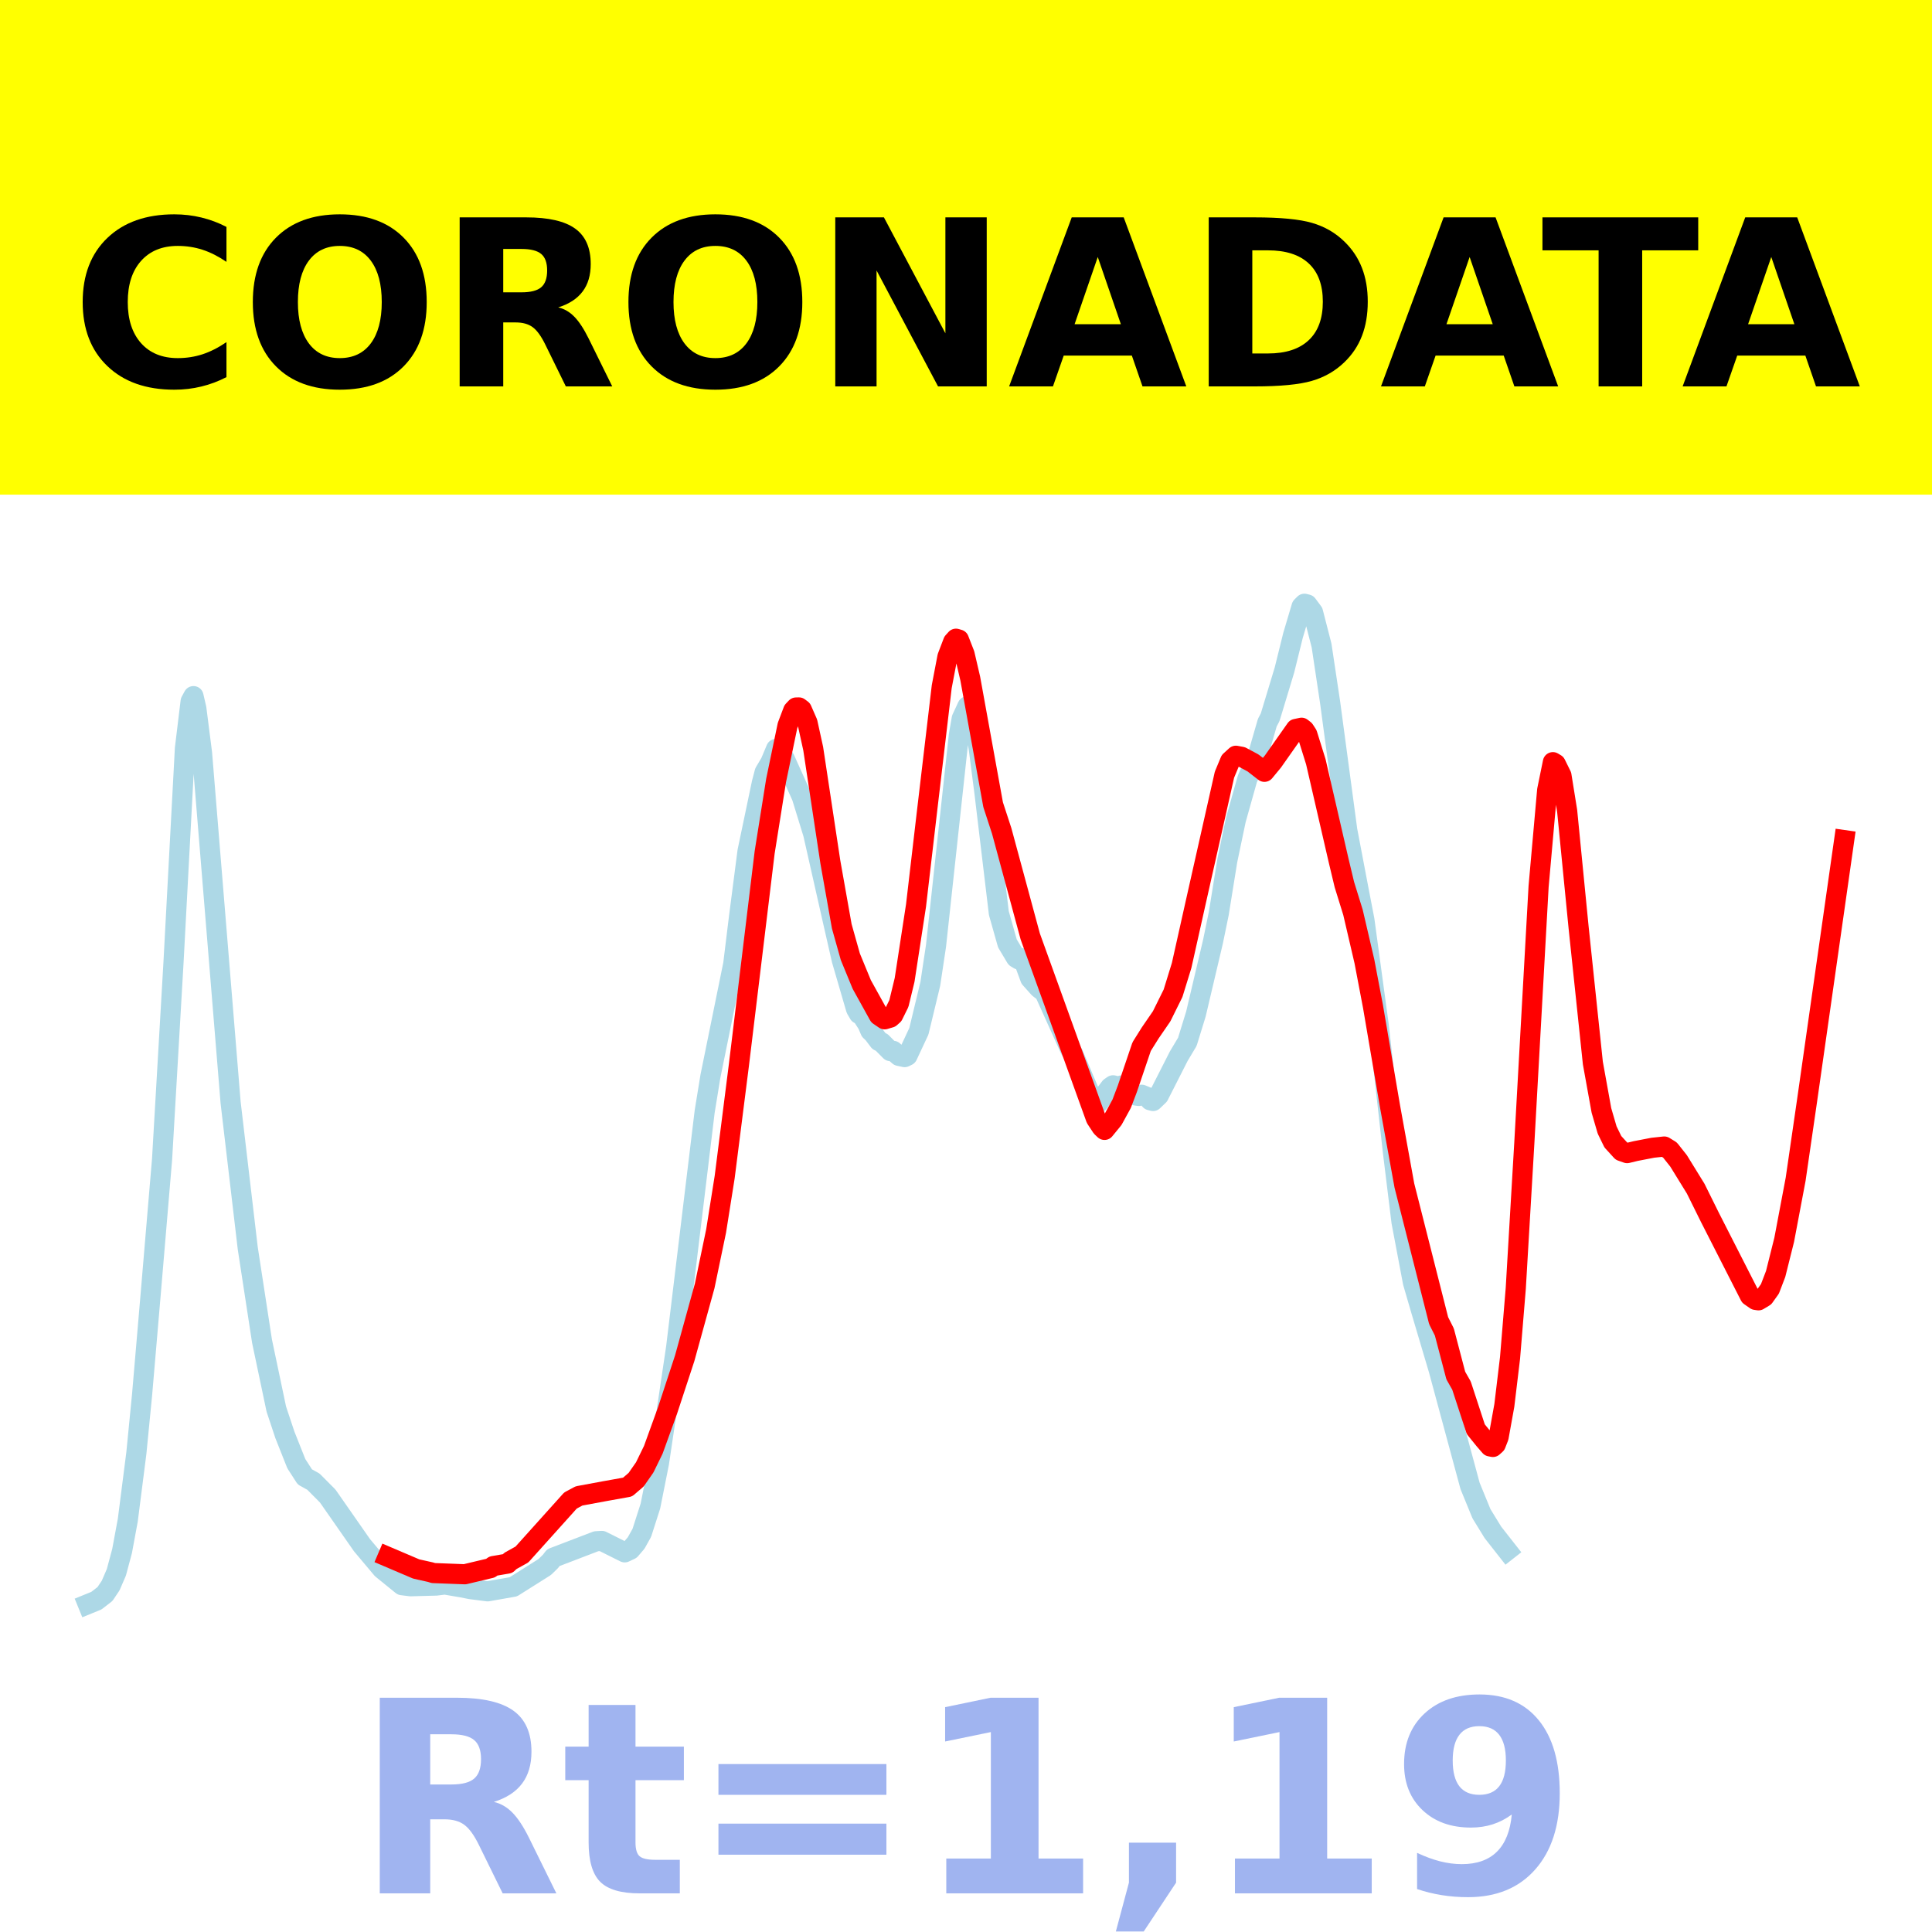
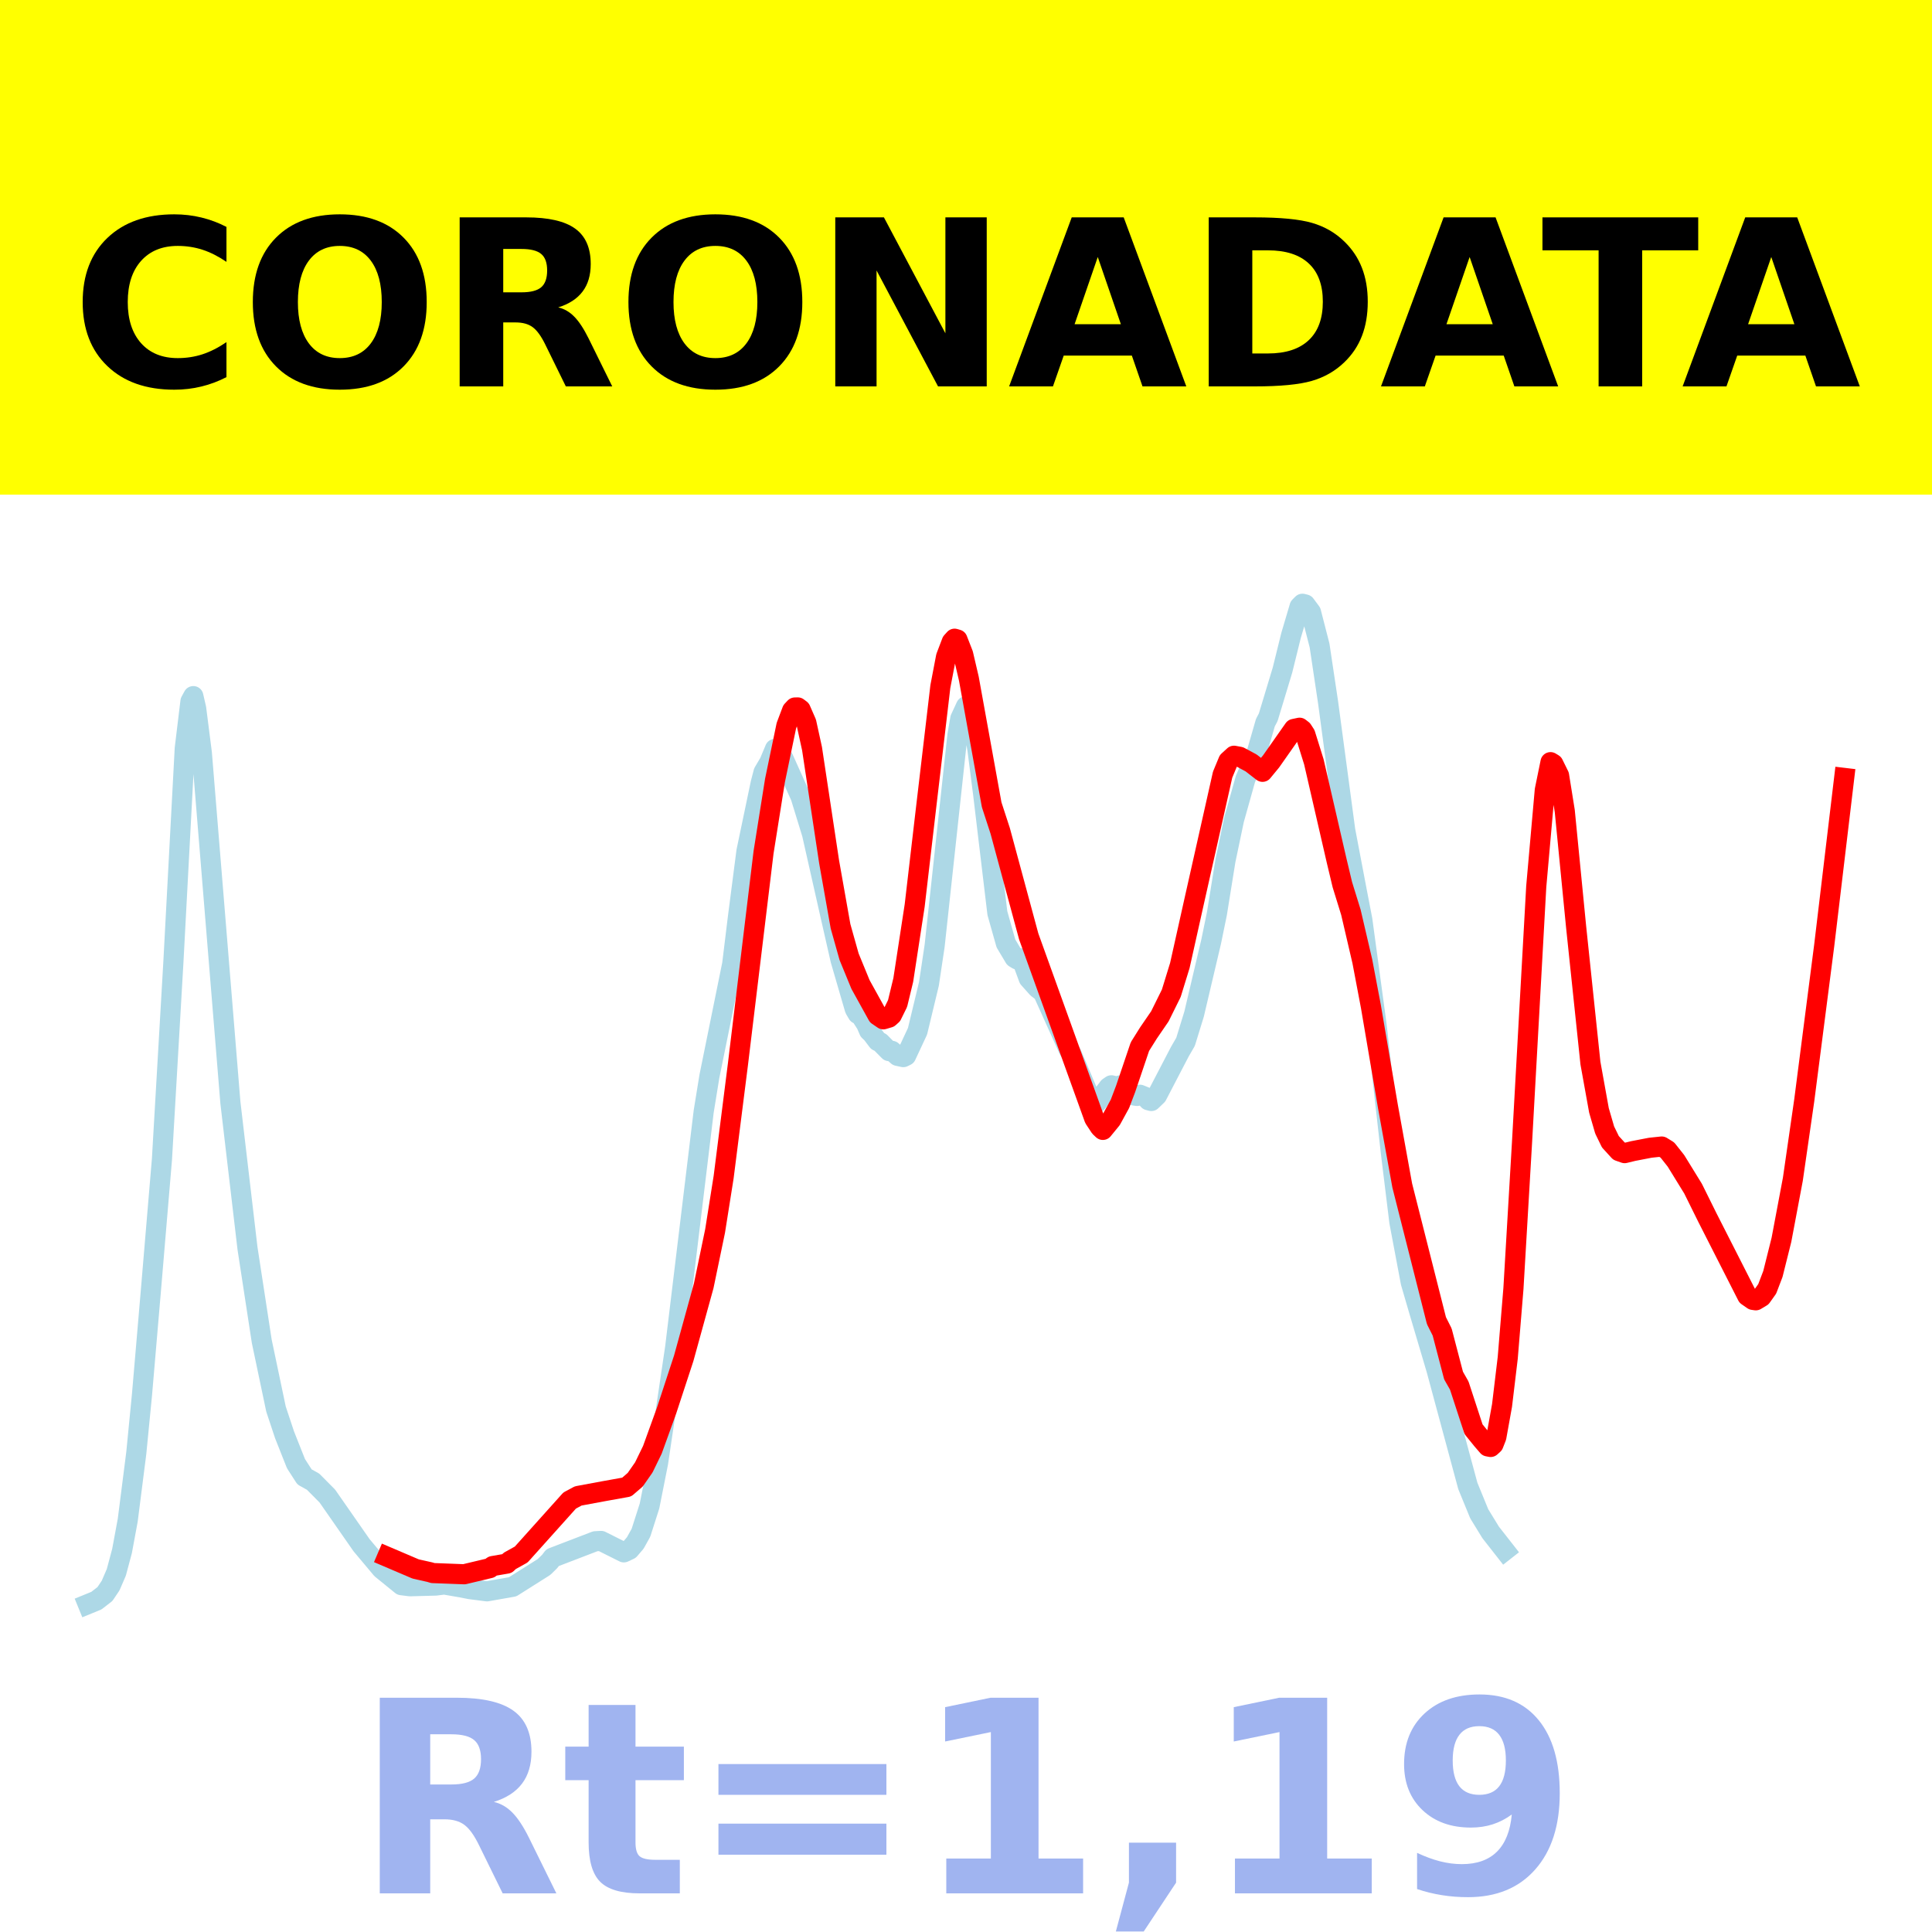
<svg xmlns="http://www.w3.org/2000/svg" xmlns:xlink="http://www.w3.org/1999/xlink" height="144pt" version="1.1" viewBox="0 0 144 144" width="144pt">
  <defs>
    <style type="text/css">*{stroke-linecap:butt;stroke-linejoin:round;}</style>
  </defs>
  <g id="figure_1">
    <g id="patch_1">
      <path d="M 0 144  L 144 144  L 144 0  L 0 0  z " style="fill:#ffffff;" />
    </g>
    <g id="axes_1">
      <g id="patch_2">
        <path d="M 0 144  L 144 144  L 144 0  L 0 0  z " style="fill:#ffffff;" />
      </g>
      <g id="line2d_1">
-         <path clip-path="url(#p9852c35837)" d="M 6.545 119.565  L 7.184 119.304  L 7.823 118.81  L 8.248 118.177  L 8.674 117.191  L 9.1 115.6  L 9.525 113.303  L 10.164 108.3  L 10.59 103.954  L 11.228 96.491  L 12.08 86.401  L 12.931 71.75  L 13.783 55.78  L 14.208 52.276  L 14.421 51.885  L 14.634 52.803  L 15.06 56.142  L 17.188 82.173  L 18.466 93.035  L 19.53 99.969  L 20.594 105.023  L 21.233 106.944  L 22.084 109.089  L 22.723 110.081  L 23.361 110.434  L 24.426 111.506  L 26.98 115.168  L 28.47 116.941  L 29.96 118.15  L 30.599 118.23  L 32.514 118.178  L 33.153 118.099  L 34.43 118.318  L 35.069 118.444  L 36.346 118.608  L 38.262 118.271  L 40.603 116.794  L 41.029 116.378  L 41.242 116.099  L 44.435 114.876  L 44.86 114.852  L 46.563 115.703  L 46.989 115.502  L 47.415 115.005  L 47.84 114.243  L 48.479 112.248  L 49.118 109.041  L 50.395 100.429  L 52.523 82.842  L 52.949 80.226  L 54.652 71.855  L 55.078 68.378  L 55.716 63.448  L 56.78 58.367  L 56.993 57.554  L 57.419 56.835  L 57.845 55.819  L 58.058 55.922  L 58.483 56.548  L 59.761 59.385  L 60.612 62.152  L 62.102 68.747  L 62.741 71.549  L 63.805 75.205  L 64.018 75.569  L 64.231 75.672  L 64.656 76.336  L 64.869 76.831  L 65.082 77.034  L 65.508 77.596  L 65.721 77.698  L 66.359 78.342  L 66.572 78.323  L 66.998 78.698  L 67.424 78.791  L 67.636 78.687  L 68.488 76.864  L 69.339 73.334  L 69.765 70.497  L 71.468 54.797  L 71.681 53.561  L 72.106 52.642  L 72.319 52.838  L 72.532 53.383  L 72.958 55.841  L 73.384 59.153  L 74.448 68.057  L 75.086 70.315  L 75.725 71.385  L 75.938 71.514  L 76.151 71.413  L 76.364 71.771  L 76.789 72.927  L 77.428 73.643  L 77.854 73.973  L 79.769 78.221  L 79.982 78.541  L 81.472 82.06  L 81.685 82.203  L 81.898 82.166  L 82.749 81.038  L 82.962 80.892  L 83.388 80.998  L 83.601 80.904  L 84.027 81.097  L 84.665 81.654  L 84.878 81.685  L 85.091 81.595  L 85.517 81.77  L 85.729 82.007  L 85.942 82.062  L 86.368 81.654  L 87.858 78.72  L 88.497 77.652  L 89.135 75.582  L 90.412 70.168  L 90.838 68.099  L 91.477 64.137  L 92.115 61.097  L 92.967 58.066  L 93.818 56.074  L 94.457 53.863  L 94.67 53.459  L 95.734 49.945  L 96.373 47.364  L 97.011 45.213  L 97.224 45  L 97.437 45.054  L 97.863 45.627  L 98.501 48.11  L 99.14 52.359  L 100.417 61.88  L 101.268 66.355  L 101.694 68.561  L 102.758 76.39  L 103.823 85.886  L 104.461 91.083  L 105.313 95.593  L 105.951 97.781  L 107.228 102.082  L 109.57 110.752  L 110.421 112.827  L 111.273 114.214  L 112.337 115.57  L 112.337 115.57  " style="fill:none;stroke:#add8e6;stroke-linecap:square;stroke-width:1.5;" />
+         <path clip-path="url(#pb70475ee0c)" d="M 6.545 119.565  L 7.183 119.304  L 7.821 118.81  L 8.246 118.177  L 8.671 117.191  L 9.096 115.6  L 9.521 113.303  L 10.158 108.3  L 10.583 103.954  L 11.221 96.491  L 12.071 86.401  L 12.921 71.75  L 13.771 55.78  L 14.196 52.276  L 14.409 51.885  L 14.621 52.803  L 15.046 56.142  L 17.171 82.173  L 18.446 93.035  L 19.509 99.969  L 20.571 105.023  L 21.209 106.944  L 22.059 109.089  L 22.697 110.081  L 23.334 110.434  L 24.397 111.506  L 26.947 115.168  L 28.434 116.941  L 29.922 118.15  L 30.56 118.23  L 32.472 118.178  L 33.11 118.099  L 34.385 118.318  L 35.022 118.444  L 36.298 118.608  L 38.21 118.271  L 40.548 116.794  L 40.973 116.378  L 41.185 116.099  L 44.373 114.876  L 44.798 114.852  L 46.498 115.703  L 46.923 115.502  L 47.348 115.005  L 47.773 114.243  L 48.411 112.248  L 49.048 109.041  L 50.323 100.429  L 52.449 82.842  L 52.874 80.226  L 54.574 71.855  L 54.999 68.378  L 55.636 63.448  L 56.699 58.367  L 56.911 57.554  L 57.336 56.835  L 57.762 55.819  L 57.974 55.922  L 58.399 56.548  L 59.674 59.385  L 60.524 62.152  L 62.012 68.747  L 62.649 71.549  L 63.712 75.205  L 63.924 75.569  L 64.137 75.672  L 64.562 76.336  L 64.774 76.831  L 64.987 77.034  L 65.412 77.596  L 65.625 77.698  L 66.262 78.342  L 66.475 78.323  L 66.9 78.698  L 67.325 78.791  L 67.537 78.687  L 68.387 76.864  L 69.237 73.334  L 69.662 70.497  L 71.362 54.797  L 71.575 53.561  L 72 52.642  L 72.213 52.838  L 72.425 53.383  L 72.85 55.841  L 73.275 59.153  L 74.338 68.057  L 74.975 70.315  L 75.613 71.385  L 75.825 71.514  L 76.038 71.413  L 76.25 71.771  L 76.675 72.927  L 77.313 73.643  L 77.738 73.973  L 79.651 78.221  L 79.863 78.541  L 81.351 82.06  L 81.563 82.203  L 81.776 82.166  L 82.626 81.038  L 82.838 80.892  L 83.263 80.998  L 83.476 80.904  L 83.901 81.097  L 84.538 81.654  L 84.751 81.685  L 84.963 81.595  L 85.388 81.77  L 85.601 82.007  L 85.813 82.062  L 86.238 81.654  L 87.939 78.385  L 88.364 77.652  L 89.001 75.582  L 90.276 70.168  L 90.701 68.099  L 91.339 64.137  L 91.976 61.097  L 92.826 58.066  L 93.677 56.074  L 94.314 53.863  L 94.527 53.459  L 95.589 49.945  L 96.227 47.364  L 96.864 45.213  L 97.077 45  L 97.289 45.054  L 97.714 45.627  L 98.352 48.11  L 98.989 52.359  L 100.264 61.88  L 101.115 66.355  L 101.54 68.561  L 102.602 76.39  L 103.665 85.886  L 104.302 91.083  L 105.152 95.593  L 105.79 97.781  L 107.065 102.082  L 109.403 110.752  L 110.253 112.827  L 111.103 114.214  L 112.165 115.57  L 112.165 115.57  " style="fill:none;stroke:#add8e6;stroke-linecap:square;stroke-width:1.5;" />
      </g>
      <g id="line2d_2">
-         <path clip-path="url(#p9852c35837)" d="M 28.896 116.036  L 31.024 116.943  L 32.089 117.181  L 32.302 117.247  L 34.643 117.336  L 36.559 116.88  L 36.772 116.724  L 37.836 116.541  L 38.049 116.338  L 38.9 115.865  L 42.519 111.84  L 43.157 111.498  L 45.073 111.143  L 46.776 110.838  L 47.415 110.287  L 48.053 109.372  L 48.692 108.063  L 49.756 105.125  L 51.033 101.238  L 52.523 95.843  L 53.375 91.75  L 54.013 87.731  L 55.078 79.343  L 56.993 63.528  L 57.845 58.177  L 58.696 54.084  L 59.122 52.958  L 59.335 52.733  L 59.548 52.728  L 59.761 52.888  L 60.186 53.859  L 60.612 55.802  L 61.889 64.244  L 62.741 69.041  L 63.379 71.311  L 64.231 73.379  L 65.508 75.684  L 65.933 75.973  L 66.359 75.848  L 66.572 75.658  L 66.998 74.796  L 67.424 73.038  L 68.275 67.492  L 69.126 60.203  L 70.191 51.181  L 70.616 48.955  L 71.042 47.84  L 71.255 47.605  L 71.468 47.669  L 71.894 48.759  L 72.319 50.586  L 74.022 59.978  L 74.661 61.932  L 76.789 69.797  L 81.685 83.369  L 82.111 84.015  L 82.324 84.216  L 82.962 83.436  L 83.601 82.27  L 84.027 81.148  L 85.091 78.008  L 85.729 76.99  L 86.581 75.75  L 87.432 74.032  L 88.071 71.961  L 89.135 67.2  L 91.264 57.741  L 91.69 56.717  L 92.115 56.329  L 92.541 56.408  L 93.392 56.865  L 94.244 57.526  L 94.882 56.752  L 96.585 54.331  L 97.011 54.241  L 97.224 54.407  L 97.437 54.735  L 98.075 56.78  L 99.778 64.161  L 100.204 65.94  L 100.843 68  L 101.694 71.652  L 102.333 75.01  L 103.61 82.493  L 104.674 88.361  L 107.228 98.436  L 107.654 99.28  L 108.506 102.526  L 108.931 103.272  L 109.996 106.525  L 110.634 107.313  L 111.06 107.806  L 111.273 107.848  L 111.486 107.655  L 111.698 107.112  L 112.124 104.753  L 112.55 101.206  L 112.976 96.03  L 113.614 85.193  L 114.678 66.078  L 115.317 58.892  L 115.743 56.807  L 115.956 56.936  L 116.381 57.799  L 116.807 60.447  L 117.659 69.115  L 118.723 79.235  L 119.361 82.764  L 119.787 84.225  L 120.213 85.098  L 120.851 85.797  L 121.277 85.947  L 121.916 85.792  L 123.193 85.546  L 124.044 85.455  L 124.47 85.717  L 125.109 86.523  L 126.386 88.594  L 127.45 90.742  L 130.43 96.591  L 130.856 96.887  L 131.069 96.918  L 131.494 96.662  L 131.92 96.066  L 132.346 94.954  L 132.984 92.407  L 133.836 87.897  L 134.687 82.043  L 137.455 62.617  L 137.455 62.617  " style="fill:none;stroke:#ff0000;stroke-linecap:square;stroke-width:1.5;" />
+         <path clip-path="url(#pb70475ee0c)" d="M 28.86 116.036  L 30.985 116.943  L 32.047 117.181  L 32.26 117.247  L 34.597 117.336  L 36.51 116.88  L 36.723 116.724  L 37.785 116.541  L 37.998 116.338  L 38.848 115.865  L 42.46 111.84  L 43.098 111.498  L 45.011 111.143  L 46.711 110.838  L 47.348 110.287  L 47.986 109.372  L 48.623 108.063  L 49.686 105.125  L 50.961 101.238  L 52.449 95.843  L 53.299 91.75  L 53.936 87.731  L 54.999 79.343  L 56.911 63.528  L 57.762 58.177  L 58.612 54.084  L 59.037 52.958  L 59.249 52.733  L 59.462 52.728  L 59.674 52.888  L 60.099 53.859  L 60.524 55.802  L 61.799 64.244  L 62.649 69.041  L 63.287 71.311  L 64.137 73.379  L 65.412 75.684  L 65.837 75.973  L 66.262 75.848  L 66.475 75.658  L 66.9 74.796  L 67.325 73.038  L 68.175 67.492  L 69.025 60.203  L 70.087 51.181  L 70.512 48.955  L 70.937 47.84  L 71.15 47.605  L 71.362 47.669  L 71.787 48.759  L 72.213 50.586  L 73.913 59.978  L 74.55 61.932  L 76.675 69.797  L 81.563 83.369  L 81.988 84.015  L 82.201 84.216  L 82.838 83.436  L 83.476 82.27  L 83.901 81.148  L 84.963 78.008  L 85.601 76.99  L 86.451 75.75  L 87.301 74.032  L 87.939 71.961  L 89.001 67.2  L 91.126 57.741  L 91.551 56.717  L 91.976 56.329  L 92.401 56.408  L 93.251 56.865  L 94.102 57.526  L 94.739 56.752  L 96.439 54.331  L 96.864 54.241  L 97.077 54.407  L 97.289 54.735  L 97.927 56.78  L 99.627 64.161  L 100.052 65.94  L 100.689 68  L 101.54 71.652  L 102.177 75.01  L 103.452 82.493  L 104.515 88.361  L 107.065 98.436  L 107.49 99.28  L 108.34 102.526  L 108.765 103.272  L 109.828 106.525  L 110.465 107.313  L 110.89 107.806  L 111.103 107.848  L 111.315 107.655  L 111.528 107.112  L 111.953 104.753  L 112.378 101.206  L 112.803 96.03  L 113.44 85.193  L 114.503 66.078  L 115.14 58.892  L 115.566 56.807  L 115.778 56.936  L 116.203 57.799  L 116.628 60.447  L 117.478 69.115  L 118.541 79.235  L 119.178 82.764  L 119.603 84.225  L 120.028 85.098  L 120.666 85.797  L 121.091 85.947  L 121.728 85.792  L 123.004 85.546  L 123.854 85.456  L 124.279 85.717  L 124.916 86.523  L 126.191 88.594  L 127.254 90.741  L 130.229 96.59  L 130.654 96.886  L 130.867 96.917  L 131.292 96.662  L 131.717 96.065  L 132.142 94.953  L 132.779 92.405  L 133.629 87.893  L 134.479 82.007  L 135.967 70.458  L 137.455 57.982  L 137.455 57.982  " style="fill:none;stroke:#ff0000;stroke-linecap:square;stroke-width:1.5;" />
      </g>
      <g id="patch_3">
        <path d="M 0 144  L 0 0  " style="fill:none;stroke:#ffffff;stroke-linecap:square;stroke-linejoin:miter;stroke-width:0.8;" />
      </g>
      <g id="patch_4">
        <path d="M 144 144  L 144 0  " style="fill:none;stroke:#ffffff;stroke-linecap:square;stroke-linejoin:miter;stroke-width:0.8;" />
      </g>
      <g id="patch_5">
        <path d="M -0 144  L 144 144  " style="fill:none;stroke:#ffffff;stroke-linecap:square;stroke-linejoin:miter;stroke-width:0.8;" />
      </g>
      <g id="patch_6">
        <path d="M -0 0  L 144 0  " style="fill:none;stroke:#ffffff;stroke-linecap:square;stroke-linejoin:miter;stroke-width:0.8;" />
      </g>
    </g>
    <g id="text_1">
      <g id="patch_7">
        <path d="M -64.848 36.368  L 208.848 36.368  L 208.848 -7.654  L -64.848 -7.654  z " style="fill:#ffff00;stroke:#ffff00;stroke-linejoin:miter;" />
      </g>
      <g transform="translate(72 9.45018)scale(0.1728 -0.1728)" />
      <g transform="translate(-60.87375 28.8)scale(0.1728 -0.1728)">
        <defs>
          <path id="DejaVuSans-Bold-32" />
          <path d="M 67 4  Q 61.812 1.312 56.203 -0.047  Q 50.594 -1.422 44.484 -1.422  Q 26.266 -1.422 15.625 8.766  Q 4.984 18.953 4.984 36.375  Q 4.984 53.859 15.625 64.031  Q 26.266 74.219 44.484 74.219  Q 50.594 74.219 56.203 72.844  Q 61.812 71.484 67 68.797  L 67 53.719  Q 61.766 57.281 56.688 58.938  Q 51.609 60.594 46 60.594  Q 35.938 60.594 30.172 54.141  Q 24.422 47.703 24.422 36.375  Q 24.422 25.094 30.172 18.641  Q 35.938 12.203 46 12.203  Q 51.609 12.203 56.688 13.859  Q 61.766 15.531 67 19.094  z " id="DejaVuSans-Bold-67" />
          <path d="M 42.484 60.594  Q 33.891 60.594 29.156 54.25  Q 24.422 47.906 24.422 36.375  Q 24.422 24.906 29.156 18.547  Q 33.891 12.203 42.484 12.203  Q 51.125 12.203 55.859 18.547  Q 60.594 24.906 60.594 36.375  Q 60.594 47.906 55.859 54.25  Q 51.125 60.594 42.484 60.594  z M 42.484 74.219  Q 60.062 74.219 70.016 64.156  Q 79.984 54.109 79.984 36.375  Q 79.984 18.703 70.016 8.641  Q 60.062 -1.422 42.484 -1.422  Q 24.953 -1.422 14.969 8.641  Q 4.984 18.703 4.984 36.375  Q 4.984 54.109 14.969 64.156  Q 24.953 74.219 42.484 74.219  z " id="DejaVuSans-Bold-79" />
          <path d="M 35.891 40.578  Q 41.797 40.578 44.359 42.766  Q 46.922 44.969 46.922 50  Q 46.922 54.984 44.359 57.125  Q 41.797 59.281 35.891 59.281  L 27.984 59.281  L 27.984 40.578  z M 27.984 27.594  L 27.984 0  L 9.188 0  L 9.188 72.906  L 37.891 72.906  Q 52.297 72.906 59 68.062  Q 65.719 63.234 65.719 52.781  Q 65.719 45.562 62.219 40.922  Q 58.734 36.281 51.703 34.078  Q 55.562 33.203 58.609 30.094  Q 61.672 27 64.797 20.703  L 75 0  L 54.984 0  L 46.094 18.109  Q 43.406 23.578 40.641 25.578  Q 37.891 27.594 33.297 27.594  z " id="DejaVuSans-Bold-82" />
          <path d="M 9.188 72.906  L 30.172 72.906  L 56.688 22.906  L 56.688 72.906  L 74.516 72.906  L 74.516 0  L 53.516 0  L 27 50  L 27 0  L 9.188 0  z " id="DejaVuSans-Bold-78" />
          <path d="M 53.422 13.281  L 24.031 13.281  L 19.391 0  L 0.484 0  L 27.484 72.906  L 49.906 72.906  L 76.906 0  L 58.016 0  z M 28.719 26.812  L 48.688 26.812  L 38.719 55.812  z " id="DejaVuSans-Bold-65" />
          <path d="M 27.984 58.688  L 27.984 14.203  L 34.719 14.203  Q 46.234 14.203 52.312 19.922  Q 58.406 25.641 58.406 36.531  Q 58.406 47.359 52.344 53.016  Q 46.297 58.688 34.719 58.688  z M 9.188 72.906  L 29 72.906  Q 45.609 72.906 53.734 70.531  Q 61.859 68.172 67.672 62.5  Q 72.797 57.562 75.281 51.109  Q 77.781 44.672 77.781 36.531  Q 77.781 28.266 75.281 21.797  Q 72.797 15.328 67.672 10.406  Q 61.812 4.734 53.609 2.359  Q 45.406 0 29 0  L 9.188 0  z " id="DejaVuSans-Bold-68" />
          <path d="M 0.484 72.906  L 67.672 72.906  L 67.672 58.688  L 43.5 58.688  L 43.5 0  L 24.703 0  L 24.703 58.688  L 0.484 58.688  z " id="DejaVuSans-Bold-84" />
        </defs>
        <use xlink:href="#DejaVuSans-Bold-32" />
        <use x="34.814" xlink:href="#DejaVuSans-Bold-32" />
        <use x="69.629" xlink:href="#DejaVuSans-Bold-32" />
        <use x="104.443" xlink:href="#DejaVuSans-Bold-32" />
        <use x="139.258" xlink:href="#DejaVuSans-Bold-32" />
        <use x="174.072" xlink:href="#DejaVuSans-Bold-32" />
        <use x="208.887" xlink:href="#DejaVuSans-Bold-32" />
        <use x="243.701" xlink:href="#DejaVuSans-Bold-32" />
        <use x="278.516" xlink:href="#DejaVuSans-Bold-32" />
        <use x="313.33" xlink:href="#DejaVuSans-Bold-32" />
        <use x="348.145" xlink:href="#DejaVuSans-Bold-32" />
        <use x="382.959" xlink:href="#DejaVuSans-Bold-67" />
        <use x="456.348" xlink:href="#DejaVuSans-Bold-79" />
        <use x="541.357" xlink:href="#DejaVuSans-Bold-82" />
        <use x="618.359" xlink:href="#DejaVuSans-Bold-79" />
        <use x="703.369" xlink:href="#DejaVuSans-Bold-78" />
        <use x="787.061" xlink:href="#DejaVuSans-Bold-65" />
        <use x="864.453" xlink:href="#DejaVuSans-Bold-68" />
        <use x="947.461" xlink:href="#DejaVuSans-Bold-65" />
        <use x="1017.104" xlink:href="#DejaVuSans-Bold-84" />
        <use x="1077.566" xlink:href="#DejaVuSans-Bold-65" />
        <use x="1154.959" xlink:href="#DejaVuSans-Bold-32" />
        <use x="1189.773" xlink:href="#DejaVuSans-Bold-32" />
        <use x="1224.588" xlink:href="#DejaVuSans-Bold-32" />
        <use x="1259.402" xlink:href="#DejaVuSans-Bold-32" />
        <use x="1294.217" xlink:href="#DejaVuSans-Bold-32" />
        <use x="1329.031" xlink:href="#DejaVuSans-Bold-32" />
        <use x="1363.846" xlink:href="#DejaVuSans-Bold-32" />
        <use x="1398.66" xlink:href="#DejaVuSans-Bold-32" />
        <use x="1433.475" xlink:href="#DejaVuSans-Bold-32" />
        <use x="1468.289" xlink:href="#DejaVuSans-Bold-32" />
        <use x="1503.104" xlink:href="#DejaVuSans-Bold-32" />
      </g>
    </g>
    <g id="text_2">
      <g style="fill:#4169e1;opacity:0.5;" transform="translate(26.46875 141.12)scale(0.2 -0.2)">
        <defs>
          <path d="M 27.484 70.219  L 27.484 54.688  L 45.516 54.688  L 45.516 42.188  L 27.484 42.188  L 27.484 19  Q 27.484 15.188 29 13.844  Q 30.516 12.5 35.016 12.5  L 44 12.5  L 44 0  L 29 0  Q 18.656 0 14.328 4.312  Q 10.016 8.641 10.016 19  L 10.016 42.188  L 1.312 42.188  L 1.312 54.688  L 10.016 54.688  L 10.016 70.219  z " id="DejaVuSans-Bold-116" />
          <path d="M 10.594 48.188  L 73.188 48.188  L 73.188 36.719  L 10.594 36.719  z M 10.594 25.984  L 73.188 25.984  L 73.188 14.406  L 10.594 14.406  z " id="DejaVuSans-Bold-61" />
          <path d="M 11.719 12.984  L 28.328 12.984  L 28.328 60.109  L 11.281 56.594  L 11.281 69.391  L 28.219 72.906  L 46.094 72.906  L 46.094 12.984  L 62.703 12.984  L 62.703 0  L 11.719 0  z " id="DejaVuSans-Bold-49" />
          <path d="M 10.203 18.891  L 27.781 18.891  L 27.781 4  L 15.719 -14.203  L 5.328 -14.203  L 10.203 4  z " id="DejaVuSans-Bold-44" />
          <path d="M 10.016 1.609  L 10.016 15.094  Q 14.5 12.984 18.594 11.938  Q 22.703 10.891 26.703 10.891  Q 35.109 10.891 39.797 15.547  Q 44.484 20.219 45.312 29.391  Q 42 26.953 38.234 25.734  Q 34.469 24.516 30.078 24.516  Q 18.891 24.516 12.031 31.031  Q 5.172 37.547 5.172 48.188  Q 5.172 59.969 12.812 67.047  Q 20.453 74.125 33.297 74.125  Q 47.562 74.125 55.375 64.5  Q 63.188 54.891 63.188 37.312  Q 63.188 19.234 54.047 8.906  Q 44.922 -1.422 29 -1.422  Q 23.875 -1.422 19.188 -0.656  Q 14.5 0.094 10.016 1.609  z M 33.203 36.719  Q 38.141 36.719 40.625 39.906  Q 43.109 43.109 43.109 49.516  Q 43.109 55.859 40.625 59.078  Q 38.141 62.312 33.203 62.312  Q 28.266 62.312 25.781 59.078  Q 23.297 55.859 23.297 49.516  Q 23.297 43.109 25.781 39.906  Q 28.266 36.719 33.203 36.719  z " id="DejaVuSans-Bold-57" />
        </defs>
        <use xlink:href="#DejaVuSans-Bold-82" />
        <use x="77.002" xlink:href="#DejaVuSans-Bold-116" />
        <use x="124.805" xlink:href="#DejaVuSans-Bold-61" />
        <use x="208.594" xlink:href="#DejaVuSans-Bold-49" />
        <use x="278.174" xlink:href="#DejaVuSans-Bold-44" />
        <use x="316.162" xlink:href="#DejaVuSans-Bold-49" />
        <use x="385.742" xlink:href="#DejaVuSans-Bold-57" />
      </g>
    </g>
  </g>
  <defs>
-     <clipPath id="p9852c35837">
+     <clipPath id="pb70475ee0c">
      <rect height="144" width="144" x="0" y="0" />
    </clipPath>
  </defs>
</svg>
